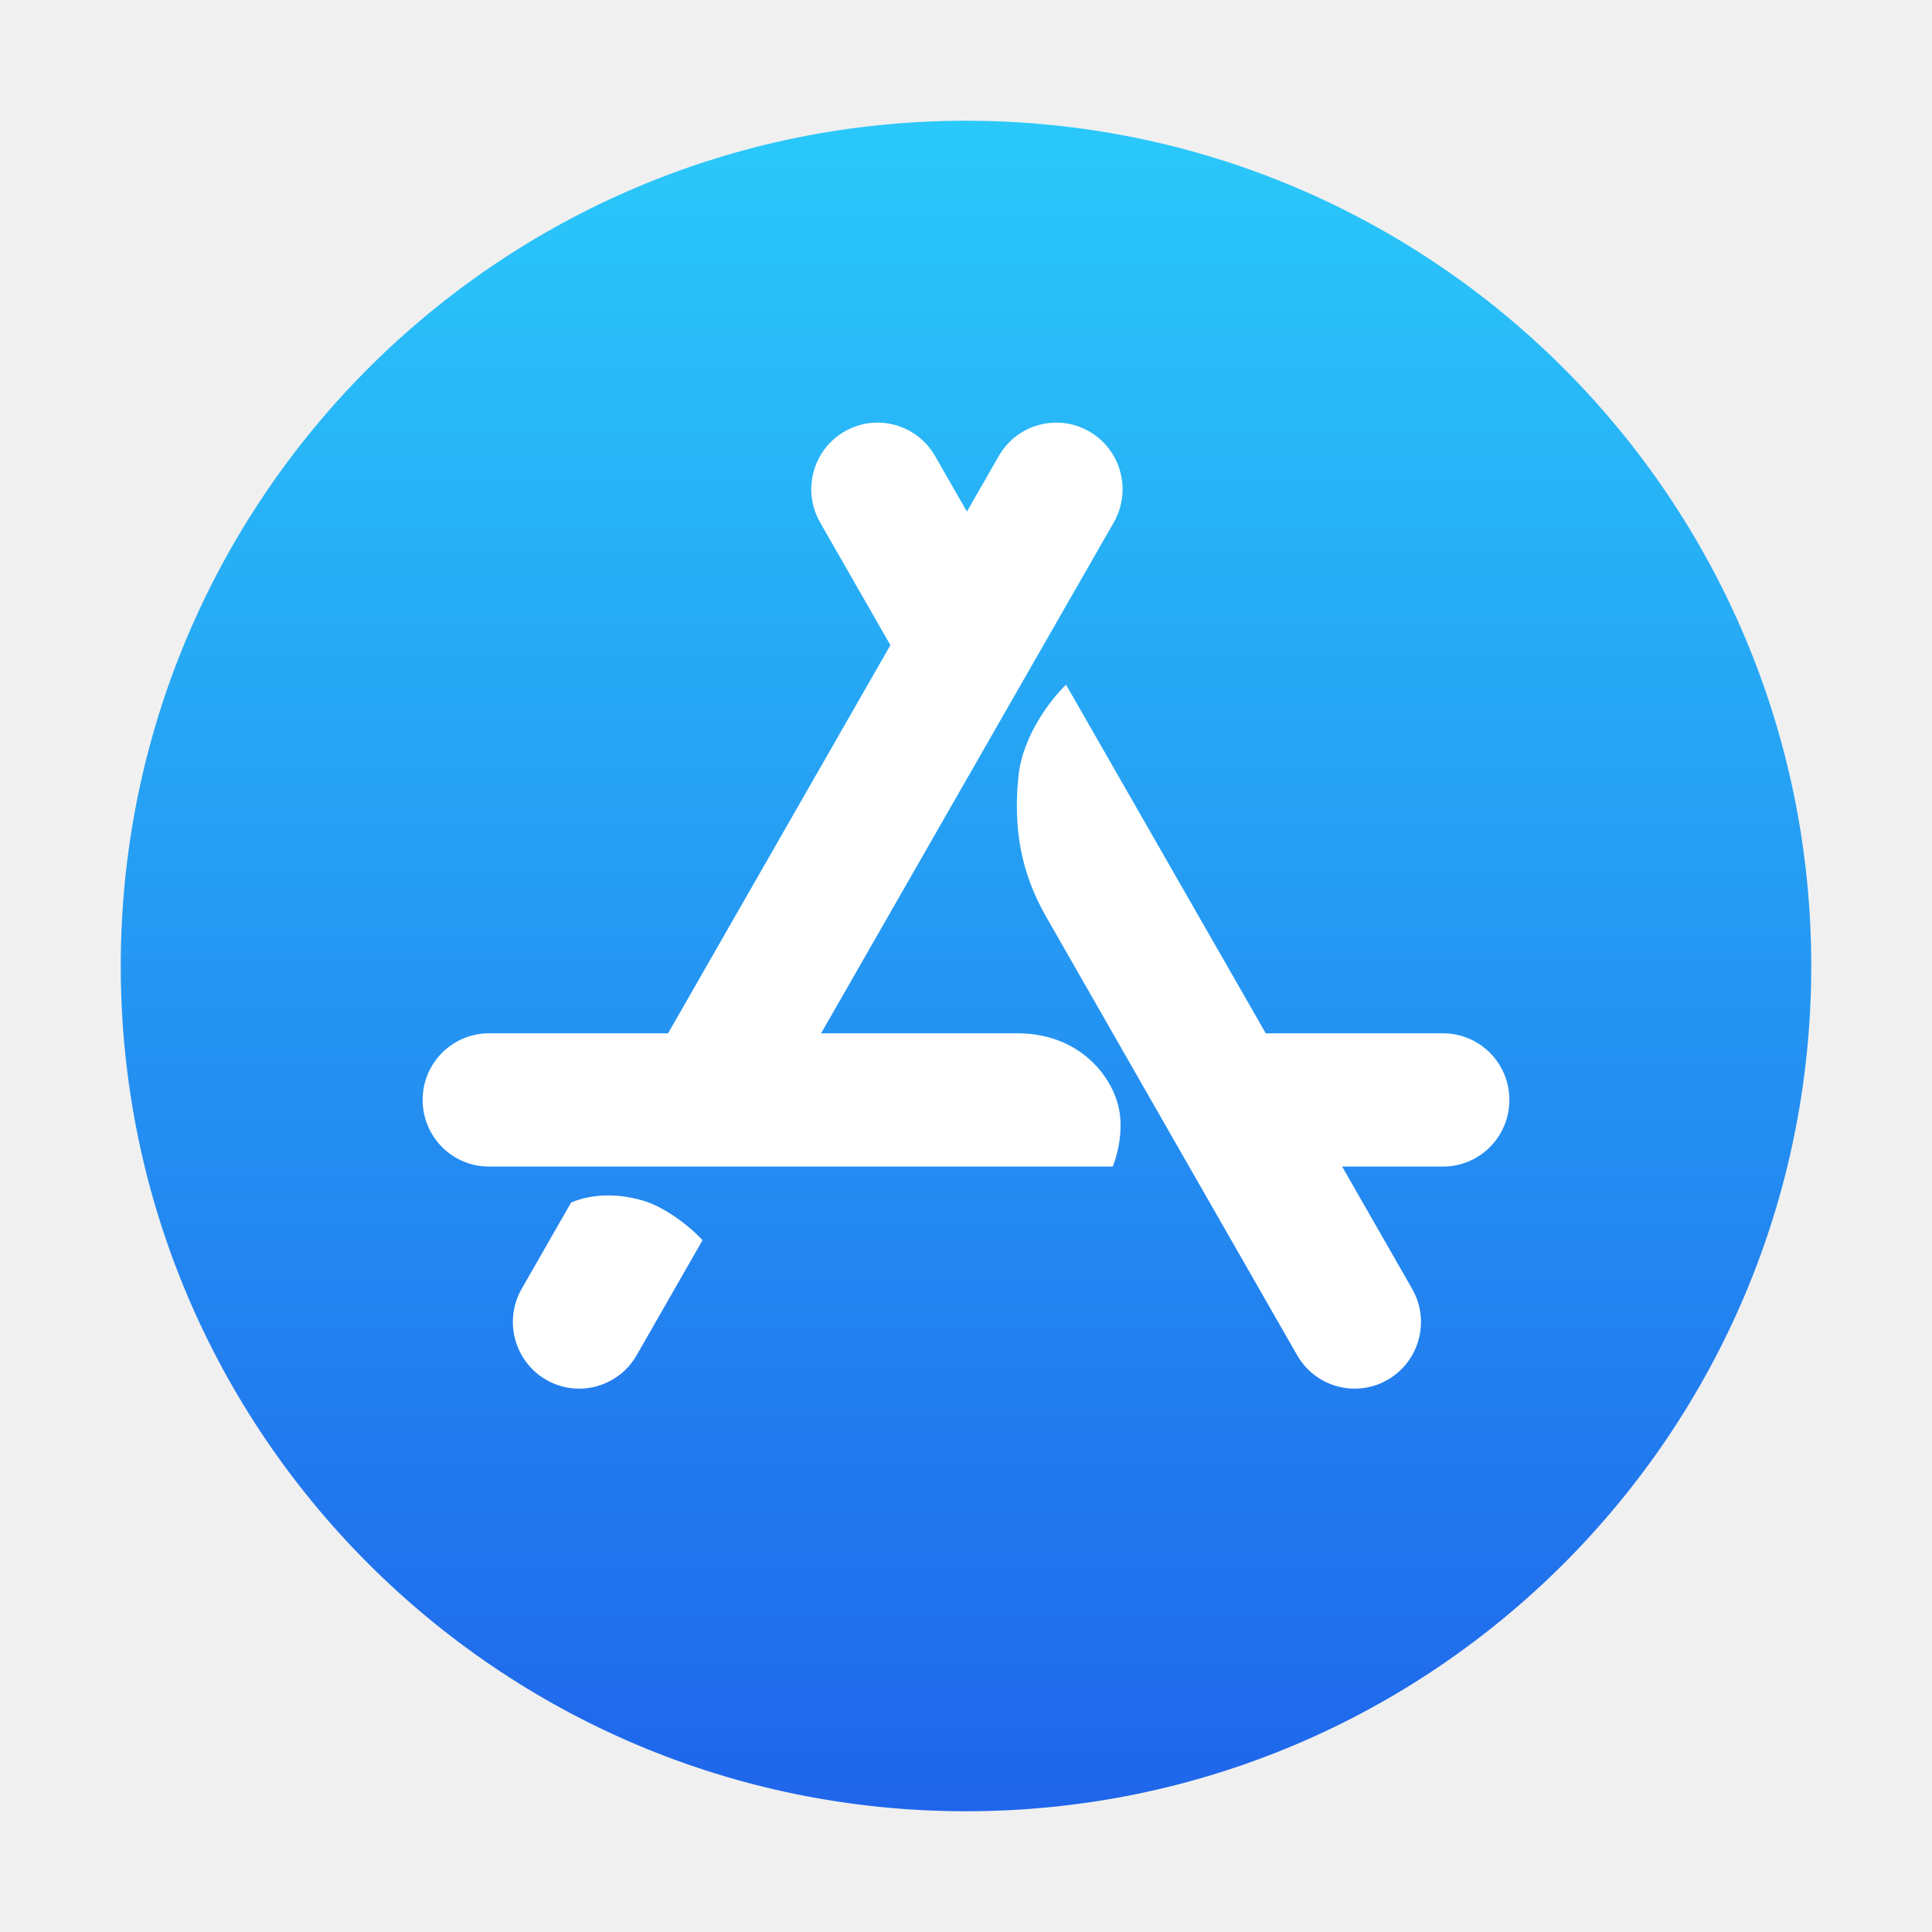
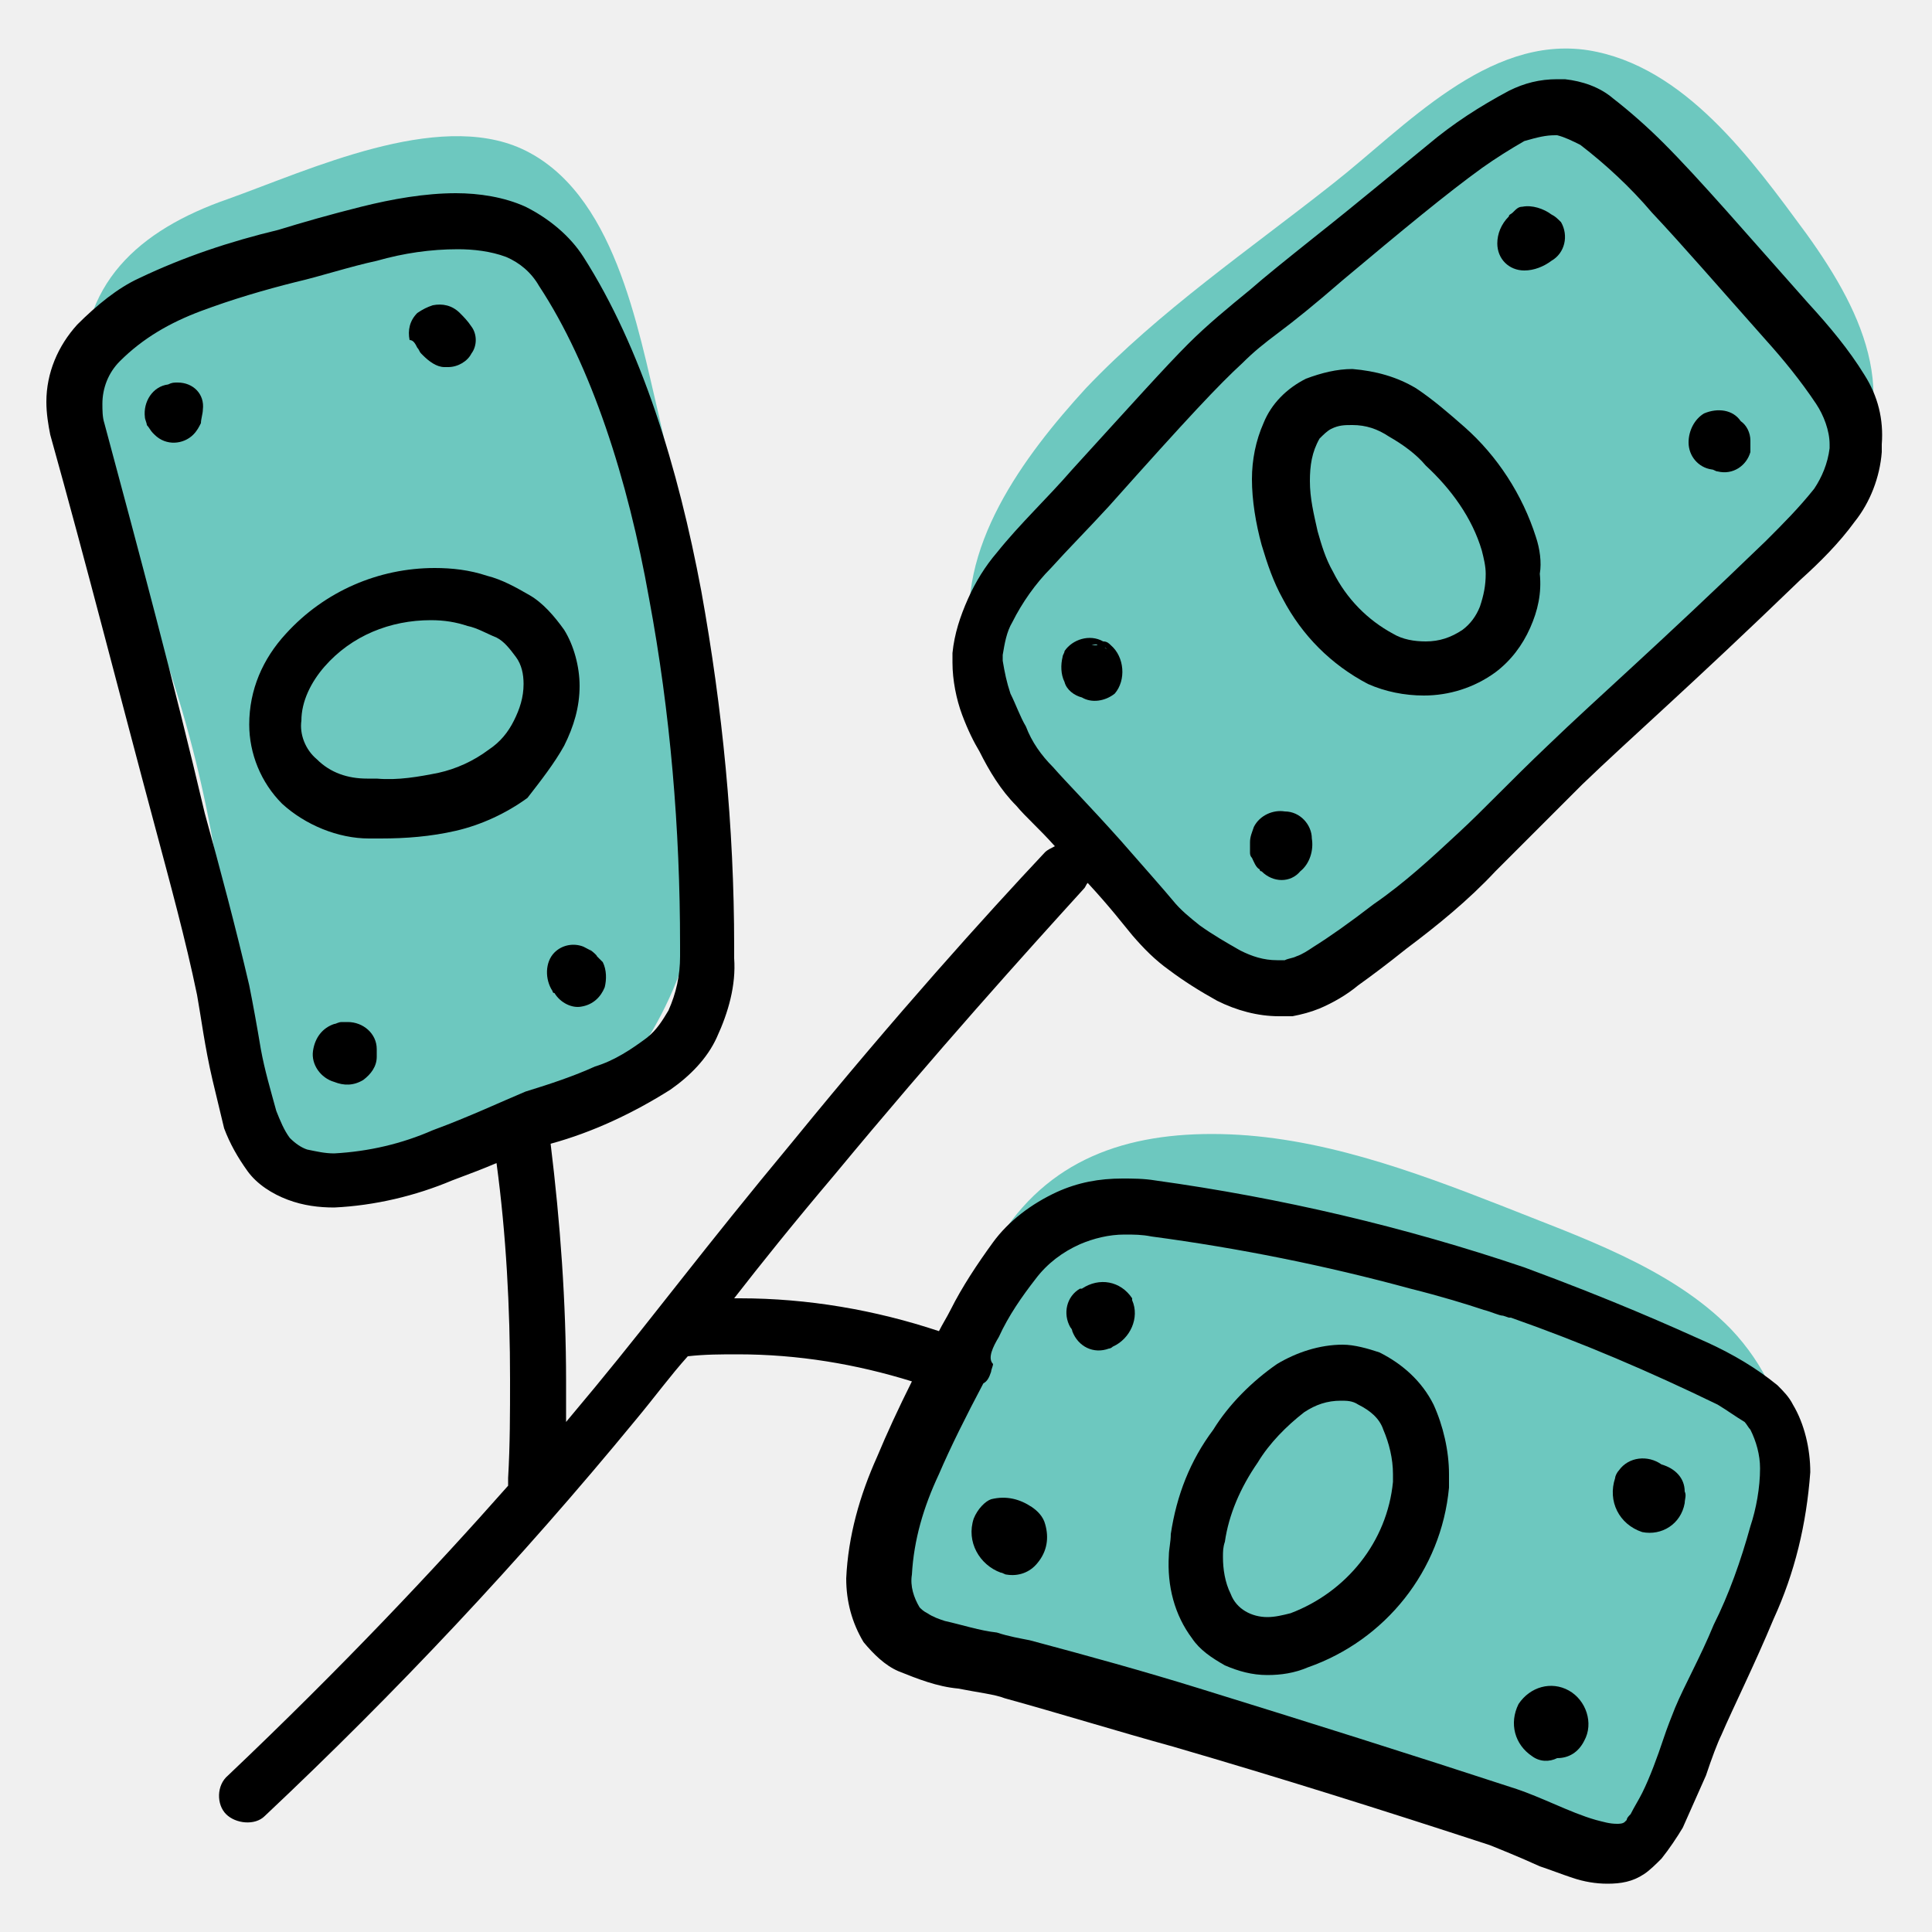
- <svg xmlns="http://www.w3.org/2000/svg" width="800px" height="800px" viewBox="0 0 32 32" fill="none">
-   <circle cx="16" cy="16" r="14" fill="url(#paint0_linear_87_8317)" />
-   <path d="M18.447 8.654C18.749 8.126 18.569 7.451 18.043 7.147C17.517 6.843 16.846 7.025 16.543 7.553L16.015 8.474L15.488 7.553C15.185 7.025 14.513 6.843 13.988 7.147C13.462 7.451 13.281 8.126 13.584 8.654L14.748 10.686L11.065 17.115H8.098C7.492 17.115 7 17.609 7 18.218C7 18.828 7.492 19.322 8.098 19.322H18.432C18.523 19.082 18.618 18.672 18.517 18.295C18.364 17.728 17.8 17.115 16.854 17.115H13.6L18.447 8.654Z" fill="white" />
-   <path d="M11.636 20.542C11.449 20.333 11.029 19.999 10.661 19.889C10.1 19.721 9.674 19.826 9.459 19.918L8.641 21.346C8.339 21.874 8.52 22.549 9.045 22.853C9.571 23.157 10.242 22.975 10.545 22.447L11.636 20.542Z" fill="white" />
-   <path d="M22.23 19.322H23.902C24.508 19.322 25 18.828 25 18.218C25 17.609 24.508 17.115 23.902 17.115H20.965L17.657 11.341C17.412 11.576 16.941 12.175 16.869 12.854C16.778 13.728 16.915 14.464 17.327 15.184C18.712 17.606 20.099 20.026 21.485 22.447C21.788 22.975 22.459 23.157 22.985 22.853C23.511 22.549 23.692 21.874 23.389 21.346L22.23 19.322Z" fill="white" />
-   <defs>
-     <linearGradient id="paint0_linear_87_8317" x1="16" y1="2" x2="16" y2="30" gradientUnits="userSpaceOnUse">
-       <stop stop-color="#2AC9FA" />
-       <stop offset="1" stop-color="#1F65EB" />
-     </linearGradient>
-   </defs>
+ <svg xmlns="http://www.w3.org/2000/svg" width="800px" height="800px" viewBox="0 0 100 100" id="Layer_1" version="1.1" xml:space="preserve">
+   <style type="text/css">
+ 	.st0{fill:#6DC8BF;}
+ 	.st1{fill:none;}
+ </style>
+   <g>
+     <g id="fill">
+       <path class="st0" d="M36.7,38.4c-0.4-5.7-1.3-11.3-2.6-16.9C33,16.9,31.8,9.9,27,7.7c-4.4-2-11,1.1-15.2,2.6    c-4.6,1.6-7.8,4.4-7.5,9.6c0.3,5.3,3.3,10.8,4.8,15.8c2,6.4,3,13.2,2.9,19.9c-0.1,4.1,3.7,5.7,6.8,4.8c0.8,0.5,1.8,0.8,2.7,0.7    C33.2,59.9,37.5,49.1,36.7,38.4z" />
+       <path class="st0" d="M93.5,12.1c-2.8-3.8-6.3-8.7-11.3-9.5C77,1.8,72.7,6.6,69,9.5c-4.3,3.4-9,6.6-12.8,10.6    c-3.2,3.5-6.8,8.3-5.9,13.3c1,5.3,6.4,10.8,9.5,15c1.9,2.5,5.5,3,8,1.1c0.1-0.1,0.2-0.2,0.3-0.3c0.4-0.1,0.9-0.3,1.3-0.5    c5.2-2.9,9.5-6.7,13.7-10.8c4-3.9,8.9-7.7,12.1-12.2C98.6,20.9,96.6,16.4,93.5,12.1z" />
+       <path class="st0" d="M89.6,68.8c-3.1-3.2-7.9-4.8-11.9-6.4c-4.6-1.8-9.5-3.6-14.5-3.7c-4.9-0.1-9,1.3-11.6,5.6    c-2.6,4.7-4.7,9.6-6.3,14.8c-1.3,4,2.1,6.6,5.4,6.4c0.6,0.8,1.6,1.5,2.6,1.7l17.6,4.8c4.1,1.1,9.9,4,14.1,2.1    c3.9-1.8,5.6-8.4,6.9-12.1C93.4,77.5,93.1,72.5,89.6,68.8z" />
+     </g>
+     <g id="line_copy">
+       <path class="st1" d="M50.7,71.3c-0.1,0.2-0.2,0.4-0.4,0.6c-0.9,1.7-1.7,3.3-2.3,4.7c-0.8,1.6-1.3,3.4-1.4,5.2    c0,0.6,0.1,1.2,0.4,1.7c0.1,0.1,0.2,0.2,0.4,0.3c0.3,0.2,0.6,0.3,0.9,0.4c0.9,0.3,1.8,0.5,2.7,0.6c0.6,0.1,1.2,0.2,1.7,0.4    c2.9,0.8,5.8,1.7,8.8,2.5c5.5,1.6,11,3.4,16.4,5.2c0.6,0.2,1.3,0.5,2,0.8c0.7,0.3,1.4,0.6,2.1,0.8c0.4,0.1,0.7,0.2,1.1,0.2    c0.2,0,0.3,0,0.4-0.1l0.1-0.1c0.1-0.1,0.2-0.2,0.2-0.3c0.2-0.3,0.4-0.7,0.6-1.1c0.4-0.8,0.8-1.9,1.1-2.8c0.2-0.6,0.4-1.2,0.6-1.6    c0.5-1.1,1.2-2.6,2-4.3c0.8-1.7,1.4-3.4,1.9-5.1c0.3-1,0.4-2,0.5-3c0-0.7-0.1-1.4-0.5-2c-0.1-0.2-0.2-0.3-0.3-0.4    c-0.4-0.4-0.9-0.7-1.4-0.9c-3.5-1.8-7-3.3-10.7-4.5l-0.1,0l-0.3-0.1c-0.2-0.1-0.6-0.2-1-0.3c-0.9-0.3-2.2-0.7-3.8-1.1    c-4.4-1.2-8.9-2.1-13.4-2.7c-0.4-0.1-0.9-0.1-1.4-0.1c-0.8,0-1.6,0.1-2.3,0.5c-0.9,0.4-1.7,1-2.3,1.8c-0.7,0.9-1.3,2-1.9,3l0,0    c-0.3,0.6-0.6,1.2-0.9,1.7C50.8,71,50.8,71.1,50.7,71.3z M83.6,76.6c0.3-0.8,1.2-1.3,2-1c0.2,0.1,0.3,0.1,0.4,0.2    c0.7,0.1,1.1,0.7,1.2,1.4c0.1,1-0.7,2-1.7,2.1c-0.2,0-0.4,0-0.6,0C83.9,78.9,83.3,77.8,83.6,76.6C83.6,76.7,83.6,76.6,83.6,76.6z     M78.6,88.3c0.5-0.9,1.7-1.2,2.6-0.7c0.9,0.5,1.2,1.7,0.7,2.6c-0.3,0.5-0.8,0.8-1.4,0.9c-0.4,0.2-0.9,0.2-1.3-0.1    C78.4,90.3,78.1,89.2,78.6,88.3z M60.5,79.5L60.5,79.5L60.5,79.5c0.3-1.9,1.1-3.8,2.2-5.4l0,0c0.8-1.4,2-2.5,3.3-3.4    c1-0.6,2.2-1,3.4-1c0.7,0,1.3,0.1,1.9,0.4c1.2,0.5,2.2,1.5,2.8,2.7c0.6,1.1,0.8,2.4,0.8,3.6c0,0.2,0,0.5,0,0.7v0    c-0.4,4.2-3.2,7.9-7.3,9.3c-0.7,0.2-1.4,0.4-2.1,0.4c-0.8,0-1.5-0.2-2.2-0.5c-0.7-0.3-1.2-0.8-1.7-1.4c-0.9-1.2-1.3-2.6-1.3-4.1    C60.4,80.3,60.4,79.9,60.5,79.5L60.5,79.5z M55.9,66.7c0.8-0.6,2-0.4,2.6,0.4c0,0,0,0,0,0.1c0.4,0.9,0.1,2-0.8,2.4    c0,0-0.1,0-0.1,0c-0.7,0.4-1.6,0.1-2-0.6c0-0.1-0.1-0.2-0.1-0.2c0-0.1-0.1-0.1-0.1-0.2C55,68,55.2,67.1,55.9,66.7z M53.5,78    c0.4,0.1,0.6,0.5,0.7,0.9c0.2,0.7,0,1.5-0.4,2c-0.4,0.4-1,0.7-1.6,0.6c-1.2-0.2-2-1.3-1.8-2.5c0-0.1,0-0.2,0.1-0.3    c0.1-0.5,0.5-0.9,1-1C52.2,77.4,52.9,77.5,53.5,78L53.5,78z" />
+       <path class="st1" d="M57.3,33.6C57.2,33.5,57.1,33.5,57.3,33.6L57.3,33.6z" />
+       <path class="st1" d="M56.7,33.4c0.2,0,0,0-0.2,0h0C56.6,33.4,56.7,33.4,56.7,33.4z" />
+       <path class="st1" d="M63.3,80.6c0,0.7,0.1,1.3,0.4,1.9c0.3,0.7,1.1,1.2,1.9,1.2c0.4,0,0.8-0.1,1.2-0.2c2.9-1,5-3.7,5.3-6.8    c0-0.2,0-0.3,0-0.4c0-0.8-0.2-1.6-0.5-2.3c-0.3-0.6-0.7-1-1.3-1.3c-0.3-0.1-0.6-0.2-0.9-0.2c-0.7,0-1.3,0.2-1.9,0.6    c-1,0.7-1.8,1.6-2.4,2.6l0,0c-0.9,1.2-1.5,2.6-1.8,4.1l0,0C63.3,80.1,63.3,80.4,63.3,80.6z" />
+       <path class="st1" d="M91.4,17.6c-2.4-2.7-4.3-4.9-5.9-6.6c-1.1-1.3-2.4-2.4-3.7-3.4c-0.3-0.3-0.7-0.5-1.2-0.5h-0.1    c-0.5,0-0.9,0.2-1.3,0.4c-0.8,0.4-1.5,0.8-2.2,1.4c-1.8,1.3-4.1,3.2-7.2,5.8c-1.5,1.3-2.5,2.1-3.3,2.7c-0.8,0.6-1.3,1.1-1.9,1.6    c-1.2,1.1-2.8,2.8-6.9,7.4c-1.1,1.2-2.1,2.2-3,3.2c-0.8,0.8-1.5,1.8-2,2.8c-0.3,0.5-0.4,1.1-0.5,1.7l0,0c0,0.1,0,0.2,0,0.3    c0,0.6,0.1,1.2,0.4,1.7c0.2,0.6,0.5,1.1,0.8,1.7l0,0c0.4,0.8,0.8,1.5,1.4,2.1c0.7,0.8,1.8,1.9,3.5,3.8c1.4,1.5,2.1,2.5,2.7,3.1    c0.4,0.5,0.9,0.9,1.4,1.3c0.7,0.5,1.4,0.9,2.1,1.3c0.6,0.3,1.2,0.5,1.9,0.5c0.1,0,0.3,0,0.4,0c0.2,0,0.4-0.1,0.6-0.2    c0.3-0.1,0.6-0.3,0.9-0.5c0.7-0.5,1.7-1.2,3.1-2.2c1.5-1.1,3-2.4,4.4-3.7c1.3-1.2,2.6-2.6,4.6-4.5c2.7-2.6,5.5-5,11.3-10.6    c0.9-0.8,1.7-1.7,2.5-2.7c0.5-0.6,0.8-1.3,0.8-2.1l0-0.2c0-0.8-0.3-1.5-0.7-2.1C93.2,19.7,92.4,18.6,91.4,17.6z M57.6,35.9    c-0.4,0.4-1.1,0.5-1.7,0.2c-0.4-0.1-0.8-0.4-0.9-0.8c-0.2-0.4-0.2-0.9-0.1-1.3c0.2-0.8,1-1.2,1.8-1c0.1,0,0.2,0.1,0.3,0.1    c0.1,0.1,0.2,0.2,0.4,0.2C58.2,34,58.3,35.1,57.6,35.9C57.6,35.9,57.6,35.9,57.6,35.9L57.6,35.9z M67.3,45.2c-0.6,0.6-1.5,0.6-2,0    c0,0,0-0.1-0.1-0.1c-0.2-0.2-0.3-0.4-0.4-0.6l0,0l0,0c0-0.1-0.1-0.2-0.1-0.3c0-0.1,0-0.2,0-0.1c0,0,0,0,0-0.1l0,0    c0-0.1,0-0.2,0-0.3c0-0.3,0.1-0.6,0.2-0.8c0.3-0.5,1-0.9,1.6-0.8c0.8,0,1.4,0.6,1.4,1.4C68,44.1,67.7,44.7,67.3,45.2L67.3,45.2z     M79.2,32.5c-0.4,0.9-1,1.7-1.8,2.3l0,0c-1.1,0.8-2.4,1.2-3.7,1.2c-1,0-2-0.2-2.9-0.6c-1.9-0.9-3.5-2.5-4.4-4.4l0,0    c-0.5-0.9-0.8-1.8-1.1-2.8c-0.3-1.1-0.5-2.2-0.5-3.4c0-1,0.2-2,0.6-2.9c0.4-1,1.2-1.8,2.2-2.3c0.7-0.3,1.5-0.5,2.4-0.5H70    c1.2,0,2.3,0.4,3.3,1c0.9,0.5,1.7,1.2,2.5,2c1.7,1.5,3,3.5,3.7,5.7l0,0c0.2,0.6,0.2,1.3,0.2,1.9C79.8,30.6,79.6,31.6,79.2,32.5    L79.2,32.5z M80.3,13.5c-0.4,0.3-0.9,0.4-1.4,0.5c-0.8,0-1.4-0.6-1.4-1.4c0-0.5,0.3-1,0.6-1.4c0.1-0.1,0.2-0.1,0.2-0.2    c0.1-0.1,0.3-0.2,0.5-0.3c0.5-0.1,1.1,0,1.5,0.4c0.7,0.4,0.9,1.3,0.5,2C80.6,13.3,80.5,13.4,80.3,13.5z M88.8,24.4    c-0.1,0-0.2-0.1-0.3-0.1c-0.7-0.2-1.1-0.7-1.2-1.4c0-0.6,0.3-1.2,0.8-1.5c0.6-0.4,1.4-0.2,1.9,0.4c0.3,0.2,0.5,0.6,0.5,0.9    c0,0,0,0.1,0,0.1c0,0,0,0.1,0,0.1c0.1,0.8-0.5,1.5-1.3,1.6C89.2,24.5,89,24.5,88.8,24.4L88.8,24.4z" />
+       <polygon class="st1" points="60.5,79.5 60.5,79.5 60.5,79.5   " />
+       <path class="st1" d="M73.9,24.1c-0.6-0.6-1.2-1.1-1.9-1.5C71.3,22.2,70.7,22,70,22h0c-0.4,0-0.8,0.1-1.1,0.2    c-0.2,0.1-0.4,0.3-0.6,0.5c-0.4,0.6-0.6,1.4-0.5,2.2c0,0.9,0.1,1.8,0.4,2.6c0.2,0.7,0.5,1.5,0.8,2.1l0,0c0.7,1.4,1.8,2.5,3.1,3.2    c0.5,0.2,1.1,0.4,1.7,0.4c0.7,0,1.4-0.2,1.9-0.6c0.4-0.3,0.7-0.7,0.9-1.2c0.2-0.5,0.3-1.1,0.3-1.7c0-0.4-0.1-0.8-0.2-1.2    C76.2,26.8,75.2,25.3,73.9,24.1z" />
+       <path class="st1" d="M89.2,24.3C89.2,24.3,89.1,24.3,89.2,24.3h-0.1H89.2C89.2,24.3,89.2,24.3,89.2,24.3z" />
+       <path class="st1" d="M30.9,55.2c1-0.4,1.9-0.9,2.7-1.5c0.4-0.4,0.8-0.8,1.1-1.4c0.4-0.9,0.6-1.8,0.6-2.8v0c0-0.2,0-0.4,0-0.6    c0-6-0.5-12-1.6-17.9c-1.1-6.2-3-12.1-5.7-16.2c-0.4-0.7-1-1.2-1.7-1.5c-0.8-0.3-1.6-0.5-2.5-0.4c-1.4,0-2.8,0.2-4.2,0.6    c-1.5,0.4-2.9,0.8-4.2,1.1c-1.7,0.4-3.3,0.9-4.9,1.5c-1.6,0.5-3,1.4-4.2,2.6c-0.6,0.6-0.9,1.4-0.9,2.2c0,0.3,0,0.7,0.1,1l0,0    C7.2,28.6,9,35.3,10.8,42c0.8,2.9,1.6,5.9,2.3,8.9c0.2,1,0.4,2.1,0.6,3.3c0.2,1.1,0.4,2.2,0.8,3.2c0.2,0.5,0.4,1,0.7,1.4l0,0    c0.2,0.3,0.5,0.5,0.9,0.6c0.4,0.2,0.9,0.2,1.4,0.2c1.8-0.1,3.5-0.5,5.1-1.2c1.8-0.7,3.5-1.5,4.9-2C28.6,56.1,29.8,55.6,30.9,55.2z     M10.5,21.9c-0.2,0.8-1,1.2-1.8,1c-0.2-0.1-0.4-0.2-0.6-0.4L8,22.5c-0.1-0.1-0.3-0.2-0.3-0.4l0,0c-0.4-0.7-0.1-1.6,0.6-2    c0.1-0.1,0.3-0.1,0.4-0.1c0.1-0.1,0.3-0.1,0.5-0.1c0.8,0,1.4,0.6,1.4,1.4C10.6,21.5,10.6,21.7,10.5,21.9z M30.9,49.4    c0.1,0.1,0.2,0.2,0.3,0.3c0.2,0.4,0.3,0.9,0.1,1.3c-0.2,0.6-0.6,1-1.2,1c-0.6,0.1-1.1-0.2-1.4-0.7c0,0,0-0.1-0.1-0.1    c-0.5-0.6-0.5-1.4,0.1-2c0.4-0.4,1-0.5,1.5-0.3c0.2,0.1,0.3,0.1,0.5,0.3c0,0,0,0,0,0C30.2,48.9,30.9,49.4,30.9,49.4z M21.7,16    c0.2-0.2,0.5-0.3,0.8-0.4c0.5-0.1,1,0,1.4,0.4c0.2,0.2,0.4,0.5,0.6,0.7c0.3,0.4,0.3,1,0,1.4c-0.3,0.4-0.7,0.7-1.2,0.7H23    c-0.4,0-0.8-0.3-1.1-0.6c0,0,0,0-0.1-0.1c-0.1-0.1-0.2-0.2-0.2-0.3c-0.1-0.2-0.2-0.3-0.3-0.5C21.2,16.9,21.3,16.4,21.7,16z     M19.5,54.7c0,0.5-0.3,1-0.7,1.2c-0.4,0.3-1,0.3-1.5,0.1c-0.7-0.2-1.2-0.8-1.1-1.6c0-0.6,0.4-1.2,1.1-1.4c0.2,0,0.3-0.1,0.4-0.1    c0.8-0.2,1.6,0.3,1.8,1c0,0.1,0,0.2,0,0.3C19.5,54.4,19.5,54.6,19.5,54.7z M27.1,41.1c-1.1,0.8-2.3,1.4-3.7,1.7    c-1.3,0.3-2.6,0.4-3.9,0.4c-0.2,0-0.4,0-0.6,0c-1.7,0-3.3-0.6-4.5-1.8c-1.1-1.1-1.7-2.6-1.7-4.1c0-1.7,0.7-3.4,1.9-4.7l0,0    c2-2.2,4.8-3.4,7.7-3.4c0.9,0,1.8,0.1,2.7,0.4c0.8,0.2,1.5,0.6,2.2,1c0.7,0.5,1.4,1.1,1.8,1.8c0.5,0.9,0.8,1.9,0.8,2.9    c0,1.1-0.3,2.2-0.8,3.1C28.7,39.5,28,40.4,27.1,41.1L27.1,41.1z" />
+       <path class="st1" d="M25.7,33c-0.5-0.3-0.9-0.5-1.5-0.6c-0.6-0.2-1.3-0.3-1.9-0.3c-2.1,0-4.1,0.9-5.5,2.4l-1.1-1l1.1,1    c-0.7,0.7-1.1,1.7-1.2,2.8c0,0.8,0.3,1.5,0.8,2c0.7,0.6,1.7,1,2.6,1c0.2,0,0.3,0,0.5,0c1.1,0,2.1-0.1,3.2-0.3    c0.9-0.2,1.8-0.6,2.6-1.2c0.5-0.4,1-0.9,1.3-1.5c0.3-0.6,0.5-1.2,0.5-1.8c0-0.5-0.1-1-0.4-1.4C26.4,33.6,26.1,33.3,25.7,33z" />
+       <polygon class="st1" points="18.9,53.8 18.9,53.8 18.9,53.8   " />
+       <path d="M96.5,19.4c-0.8-1.3-1.8-2.5-2.9-3.7c-3.2-3.6-5.6-6.4-7.5-8.3c-0.8-0.8-1.7-1.6-2.6-2.3c-0.7-0.6-1.6-0.9-2.5-1    c-0.1,0-0.2,0-0.4,0c-0.9,0-1.7,0.2-2.5,0.6c-1.5,0.8-2.9,1.7-4.2,2.8c-1.6,1.3-3.5,2.9-5.9,4.8c-1.5,1.2-2.5,2-3.3,2.7    c-1.1,0.9-2.2,1.8-3.2,2.8c-1.2,1.2-2.9,3.1-6,6.5c-1.3,1.5-2.7,2.8-3.9,4.3c-0.6,0.7-1.1,1.5-1.5,2.4c-0.4,0.9-0.7,1.8-0.8,2.8    l0,0c0,0.2,0,0.3,0,0.5c0,0.9,0.2,1.9,0.5,2.7c0.3,0.8,0.6,1.4,0.9,1.9l0,0c0.5,1,1.1,2,1.9,2.8c0.5,0.6,1.2,1.2,2,2.1    c-0.2,0.1-0.4,0.2-0.5,0.3c-3.1,3.3-7.7,8.4-13,14.9c-4.9,5.9-7,8.8-10.3,12.8c-0.5,0.6-1,1.2-1.5,1.8c0-0.7,0-1.4,0-2.1    c0-4.1-0.3-8.2-0.8-12.3c2.2-0.6,4.3-1.6,6.2-2.8c1-0.7,1.9-1.6,2.4-2.7c0.6-1.3,1-2.7,0.9-4.1l0,0c0-0.2,0-0.4,0-0.6    c0-6.2-0.6-12.3-1.7-18.4c-1.2-6.4-3.1-12.6-6.1-17.3c-0.7-1.1-1.8-2-3-2.6c-1.1-0.5-2.4-0.7-3.6-0.7c-1.6,0-3.3,0.3-4.9,0.7    c-1.6,0.4-3,0.8-4.3,1.2c-2.5,0.6-4.9,1.4-7.2,2.5C6.1,14.9,5,15.8,4,16.8c-1,1.1-1.6,2.5-1.6,4c0,0.6,0.1,1.2,0.2,1.7l1.4-0.4    l-1.4,0.4C4.5,29.3,6.2,36,8,42.7c0.8,3,1.6,5.9,2.2,8.8c0.2,1.1,0.4,2.7,0.8,4.4c0.2,0.8,0.4,1.7,0.6,2.5    c0.3,0.8,0.7,1.5,1.2,2.2c0.5,0.7,1.3,1.2,2.1,1.5c0.8,0.3,1.6,0.4,2.4,0.4c2.1-0.1,4.2-0.6,6.1-1.4c0.8-0.3,1.6-0.6,2.3-0.9    c0.5,3.7,0.7,7.5,0.7,11.2c0,1.7,0,3.4-0.1,5.1c0,0.1,0,0.3,0,0.4c-3.8,4.3-8.6,9.4-14.5,15c-0.6,0.5-0.6,1.5-0.1,2s1.5,0.6,2,0.1    l0,0l0,0c6.8-6.4,13.2-13.2,19.2-20.5c1-1.2,1.8-2.3,2.7-3.3h0c0.9-0.1,1.7-0.1,2.6-0.1c3.1,0,6.1,0.5,9,1.4    c-0.7,1.4-1.3,2.7-1.8,3.9c-0.9,2-1.5,4.1-1.6,6.3c0,1.2,0.3,2.3,0.9,3.3c0.5,0.6,1.1,1.2,1.8,1.5c1,0.4,2,0.8,3.1,0.9    c1,0.2,1.9,0.3,2.4,0.5c2.9,0.8,5.8,1.7,8.7,2.5c5.5,1.6,10.9,3.3,16.4,5.1c0.5,0.2,1.5,0.6,2.6,1.1c0.6,0.2,1.1,0.4,1.7,0.6    c0.6,0.2,1.2,0.3,1.8,0.3c0.7,0,1.3-0.1,1.9-0.5c0.3-0.2,0.6-0.5,0.9-0.8c0.4-0.5,0.8-1.1,1.1-1.6c0.4-0.9,0.8-1.8,1.2-2.7    c0.3-0.9,0.6-1.7,0.8-2.1c0.6-1.4,1.7-3.6,2.7-6c1.1-2.4,1.7-4.9,1.9-7.6c0-1.2-0.3-2.5-0.9-3.5c-0.2-0.4-0.5-0.7-0.8-1    c-1.1-0.9-2.3-1.6-3.6-2.2c-2-0.9-4.9-2.2-9.5-3.9c-6.2-2.1-12.6-3.6-19.1-4.5c-0.6-0.1-1.2-0.1-1.7-0.1c-1.2,0-2.3,0.2-3.4,0.7    c-1.3,0.6-2.5,1.5-3.3,2.6c-0.8,1.1-1.6,2.3-2.2,3.5l1.3,0.7l-1.3-0.7c-0.2,0.4-0.4,0.7-0.6,1.1c-3.3-1.1-6.8-1.7-10.3-1.7    c-0.1,0-0.2,0-0.3,0c1.4-1.8,3-3.8,5.2-6.4c5.3-6.4,9.9-11.5,12.9-14.8c0.1-0.1,0.1-0.2,0.2-0.3c1.2,1.3,1.8,2.1,2.3,2.7    c0.6,0.7,1.2,1.3,1.9,1.8c0.8,0.6,1.6,1.1,2.5,1.6c1,0.5,2.1,0.8,3.2,0.8c0.2,0,0.5,0,0.7,0c0.5-0.1,0.9-0.2,1.4-0.4    c0.7-0.3,1.4-0.7,2-1.2c0.7-0.5,1.5-1.1,2.5-1.9c1.6-1.2,3.2-2.5,4.6-4c1.3-1.3,2.6-2.6,4.5-4.5c2.6-2.5,5.5-5,11.3-10.6    c1-0.9,2-1.9,2.8-3c0.8-1,1.3-2.3,1.4-3.6l0,0c0-0.1,0-0.3,0-0.4C97.5,21.7,97.2,20.5,96.5,19.4z M22.4,58.5    c-1.6,0.7-3.3,1.1-5.1,1.2c-0.5,0-0.9-0.1-1.4-0.2c-0.3-0.1-0.6-0.3-0.9-0.6l0,0c-0.3-0.4-0.5-0.9-0.7-1.4    c-0.3-1.1-0.6-2.1-0.8-3.2c-0.2-1.2-0.4-2.3-0.6-3.3c-0.7-3-1.5-6-2.3-8.9C9,35.3,7.2,28.6,5.4,21.9l0,0c-0.1-0.3-0.1-0.7-0.1-1    c0-0.8,0.3-1.6,0.9-2.2c1.2-1.2,2.6-2,4.2-2.6c1.6-0.6,3.3-1.1,4.9-1.5c1.3-0.3,2.8-0.8,4.2-1.1c1.4-0.4,2.8-0.6,4.2-0.6    c0.8,0,1.7,0.1,2.5,0.4c0.7,0.3,1.3,0.8,1.7,1.5c2.7,4.1,4.6,10,5.7,16.2c1.1,5.9,1.6,11.9,1.6,17.9c0,0.2,0,0.4,0,0.6v0    c0,1-0.2,1.9-0.6,2.8c-0.3,0.5-0.6,1-1.1,1.4c-0.8,0.6-1.7,1.2-2.7,1.5c-1.1,0.5-2.3,0.9-3.6,1.3C26,57,24.3,57.8,22.4,58.5z     M51.7,69.2c0.5-1.1,1.2-2.1,1.9-3c0.6-0.8,1.4-1.4,2.3-1.8c0.7-0.3,1.5-0.5,2.3-0.5c0.5,0,0.9,0,1.4,0.1c4.5,0.6,9,1.5,13.4,2.7    c1.6,0.4,2.9,0.8,3.8,1.1c0.4,0.1,0.8,0.3,1,0.3l0.3,0.1l0.1,0c3.7,1.3,7.2,2.8,10.7,4.5c0.5,0.3,0.9,0.6,1.4,0.9    c0.1,0.1,0.2,0.3,0.3,0.4c0.3,0.6,0.5,1.3,0.5,2c0,1-0.2,2.1-0.5,3c-0.5,1.8-1.1,3.5-1.9,5.1c-0.7,1.7-1.5,3.1-2,4.3    c-0.2,0.5-0.4,1-0.6,1.6c-0.3,0.9-0.7,2-1.1,2.8c-0.2,0.4-0.4,0.7-0.6,1.1c-0.1,0.1-0.2,0.2-0.2,0.3l-0.1,0.1    c-0.1,0.1-0.3,0.1-0.4,0.1c-0.4,0-0.7-0.1-1.1-0.2c-0.7-0.2-1.4-0.5-2.1-0.8c-0.7-0.3-1.4-0.6-2-0.8c-5.5-1.8-10.9-3.5-16.4-5.2    c-2.9-0.9-5.8-1.7-8.8-2.5c-0.5-0.1-1.1-0.2-1.7-0.4c-0.9-0.1-1.8-0.4-2.7-0.6c-0.3-0.1-0.6-0.2-0.9-0.4c-0.2-0.1-0.3-0.2-0.4-0.3    c-0.3-0.5-0.5-1.1-0.4-1.7c0.1-1.8,0.6-3.5,1.4-5.2c0.6-1.4,1.4-3,2.3-4.7c0.2-0.1,0.3-0.3,0.4-0.6c0-0.1,0.1-0.3,0.1-0.4    C51.1,70.3,51.4,69.7,51.7,69.2L51.7,69.2z M94.7,23.2c-0.1,0.8-0.4,1.5-0.8,2.1c-0.8,1-1.6,1.8-2.5,2.7c-5.8,5.6-8.6,8-11.3,10.6    c-2,1.9-3.3,3.3-4.6,4.5c-1.4,1.3-2.8,2.6-4.4,3.7c-1.3,1-2.3,1.7-3.1,2.2c-0.3,0.2-0.6,0.4-0.9,0.5c-0.2,0.1-0.4,0.1-0.6,0.2    c-0.1,0-0.3,0-0.4,0c-0.7,0-1.3-0.2-1.9-0.5c-0.7-0.4-1.4-0.8-2.1-1.3c-0.5-0.4-1-0.8-1.4-1.3c-0.5-0.6-1.3-1.5-2.7-3.1    c-1.7-1.9-2.8-3-3.5-3.8c-0.6-0.6-1.1-1.3-1.4-2.1l0,0c-0.3-0.5-0.5-1.1-0.8-1.7c-0.2-0.6-0.3-1.1-0.4-1.7c0-0.1,0-0.2,0-0.3l0,0    c0.1-0.6,0.2-1.2,0.5-1.7c0.5-1,1.2-2,2-2.8c0.9-1,1.9-2,3-3.2c4.1-4.6,5.7-6.3,6.9-7.4c0.6-0.6,1.1-1,1.9-1.6    c0.8-0.6,1.8-1.4,3.3-2.7c3.1-2.6,5.4-4.5,7.2-5.8c0.7-0.5,1.5-1,2.2-1.4C79.6,7.1,80,7,80.5,7h0.1c0.4,0.1,0.8,0.3,1.2,0.5    c1.3,1,2.6,2.2,3.7,3.5c1.6,1.7,3.5,3.9,5.9,6.6c0.9,1,1.8,2.1,2.6,3.3c0.4,0.6,0.7,1.4,0.7,2.1L94.7,23.2z" />
+       <polygon points="12.8,60.6 12.8,60.6 12.8,60.6   " />
+       <polygon points="35.6,70.2 35.6,70.2 35.6,70.2   " />
+       <path d="M29.2,38.6c0.5-1,0.8-2,0.8-3.1c0-1-0.3-2.1-0.8-2.9c-0.5-0.7-1.1-1.4-1.8-1.8c-0.7-0.4-1.4-0.8-2.2-1    c-0.9-0.3-1.8-0.4-2.7-0.4c-2.9,0-5.7,1.2-7.7,3.4l0,0c-1.2,1.3-1.9,2.9-1.9,4.7c0,1.5,0.6,3,1.7,4.1c1.2,1.1,2.9,1.8,4.5,1.8    c0.2,0,0.4,0,0.6,0c1.3,0,2.6-0.1,3.9-0.4c1.3-0.3,2.6-0.9,3.7-1.7l0,0C28,40.4,28.7,39.5,29.2,38.6z M26.6,37.3    c-0.3,0.6-0.7,1.1-1.3,1.5c-0.8,0.6-1.7,1-2.6,1.2c-1,0.2-2.1,0.4-3.2,0.3c-0.2,0-0.3,0-0.5,0c-1,0-1.9-0.3-2.6-1    c-0.6-0.5-0.9-1.3-0.8-2c0-1,0.5-2,1.2-2.8l-1.1-1l1.1,1c1.4-1.6,3.4-2.4,5.5-2.4c0.7,0,1.3,0.1,1.9,0.3c0.5,0.1,1,0.4,1.5,0.6    c0.4,0.2,0.7,0.6,1,1c0.3,0.4,0.4,0.9,0.4,1.4C27.1,36.1,26.9,36.7,26.6,37.3z" />
+       <path d="M79.5,27.8c-0.7-2.2-2-4.2-3.7-5.7c-0.8-0.7-1.6-1.4-2.5-2c-1-0.6-2.1-0.9-3.3-1H70c-0.8,0-1.6,0.2-2.4,0.5    c-1,0.5-1.8,1.3-2.2,2.3c-0.4,0.9-0.6,1.9-0.6,2.9c0,1.1,0.2,2.3,0.5,3.4c0.3,1,0.6,1.9,1.1,2.8l0,0c1,1.9,2.5,3.4,4.4,4.4    c0.9,0.4,1.9,0.6,2.9,0.6c1.3,0,2.6-0.4,3.7-1.2l0,0c0.8-0.6,1.4-1.4,1.8-2.3c0.4-0.9,0.6-1.8,0.5-2.8    C79.8,29.1,79.7,28.4,79.5,27.8L79.5,27.8z M76.6,31.4c-0.2,0.5-0.5,0.9-0.9,1.2c-0.6,0.4-1.2,0.6-1.9,0.6c-0.6,0-1.2-0.1-1.7-0.4    c-1.3-0.7-2.4-1.8-3.1-3.2l0,0c-0.4-0.7-0.6-1.4-0.8-2.1c-0.2-0.9-0.4-1.7-0.4-2.6c0-0.8,0.1-1.5,0.5-2.2c0.2-0.2,0.4-0.4,0.6-0.5    c0.4-0.2,0.7-0.2,1.1-0.2h0c0.7,0,1.3,0.2,1.9,0.6c0.7,0.4,1.4,0.9,1.9,1.5c1.3,1.2,2.4,2.7,2.9,4.4c0.1,0.4,0.2,0.8,0.2,1.2    C76.9,30.3,76.8,30.8,76.6,31.4z" />
+       <path d="M61.7,84.8c0.4,0.6,1,1,1.7,1.4c0.7,0.3,1.4,0.5,2.2,0.5c0.7,0,1.4-0.1,2.1-0.4c4-1.4,6.9-5,7.3-9.3v0c0-0.2,0-0.4,0-0.7    c0-1.2-0.3-2.5-0.8-3.6c-0.6-1.2-1.6-2.1-2.8-2.7c-0.6-0.2-1.3-0.4-1.9-0.4c-1.2,0-2.4,0.4-3.4,1c-1.3,0.9-2.5,2.1-3.3,3.4l0,0    c-1.2,1.6-1.9,3.4-2.2,5.4l0,0c0,0.4-0.1,0.8-0.1,1.1C60.4,82.1,60.8,83.6,61.7,84.8z M65.1,75.7L65.1,75.7c0.6-1,1.5-1.9,2.4-2.6    c0.6-0.4,1.2-0.6,1.9-0.6c0.3,0,0.6,0,0.9,0.2c0.6,0.3,1.1,0.7,1.3,1.3c0.3,0.7,0.5,1.5,0.5,2.3c0,0.1,0,0.3,0,0.4    c-0.3,3.1-2.4,5.7-5.3,6.8c-0.4,0.1-0.8,0.2-1.2,0.2c-0.8,0-1.6-0.4-1.9-1.2c-0.3-0.6-0.4-1.3-0.4-1.9c0-0.3,0-0.5,0.1-0.8l0,0    C63.6,78.4,64.2,77,65.1,75.7z" />
+       <polygon points="60.5,79.5 60.5,79.5 60.5,79.5   " />
+       <path d="M50.4,78.6c-0.4,1.2,0.3,2.4,1.4,2.8c0.1,0,0.2,0.1,0.3,0.1c0.6,0.1,1.2-0.1,1.6-0.6c0.5-0.6,0.6-1.3,0.4-2    c-0.1-0.4-0.4-0.7-0.7-0.9c-0.6-0.4-1.3-0.6-2.1-0.4C51,77.7,50.6,78.1,50.4,78.6z" />
+       <path d="M55.5,68.9c0.3,0.8,1.1,1.2,1.9,0.9c0.1,0,0.2-0.1,0.2-0.1c0.9-0.4,1.4-1.5,1-2.4c0,0,0-0.1,0-0.1    c-0.6-0.9-1.7-1.1-2.6-0.5c0,0,0,0-0.1,0c-0.7,0.4-0.9,1.3-0.5,2C55.4,68.7,55.5,68.8,55.5,68.9z" />
+       <path d="M79.3,90.9c0.4,0.3,0.9,0.3,1.3,0.1c0.6,0,1.1-0.3,1.4-0.9c0.5-0.9,0.1-2.1-0.8-2.6c-0.9-0.5-2-0.2-2.6,0.7    C78.1,89.2,78.4,90.3,79.3,90.9z" />
+       <path d="M85,79.3c1,0.2,2-0.4,2.2-1.5c0-0.2,0.1-0.4,0-0.6c0-0.7-0.5-1.2-1.2-1.4c-0.7-0.5-1.7-0.4-2.2,0.3    c-0.1,0.1-0.2,0.3-0.2,0.4C83.2,77.7,83.8,78.9,85,79.3C84.9,79.3,85,79.3,85,79.3z" />
+       <path d="M66.5,42c-0.6-0.1-1.3,0.2-1.6,0.8c-0.1,0.3-0.2,0.5-0.2,0.8c0,0.1,0,0.2,0,0.3l0,0c0,0,0,0,0,0.1c0-0.1,0,0,0,0.1    c0,0.1,0,0.2,0.1,0.3l0,0l0,0c0.1,0.2,0.2,0.5,0.4,0.6c0,0,0,0.1,0.1,0.1c0.6,0.6,1.5,0.6,2,0c0.5-0.4,0.7-1.1,0.6-1.7    C67.9,42.7,67.3,42,66.5,42z" />
+       <path d="M57.5,33.4c-0.1-0.1-0.2-0.2-0.4-0.2c-0.7-0.4-1.6-0.1-2,0.5C55.1,33.8,55,33.9,55,34c-0.1,0.4-0.1,0.9,0.1,1.3    c0.1,0.4,0.5,0.7,0.9,0.8c0.5,0.3,1.2,0.2,1.7-0.2C58.3,35.2,58.2,34,57.5,33.4C57.5,33.4,57.5,33.4,57.5,33.4L57.5,33.4z     M57.3,33.6L57.3,33.6C57.1,33.5,57.2,33.5,57.3,33.6L57.3,33.6z M56.7,33.4c-0.1,0-0.1,0-0.2,0h0C56.8,33.3,56.9,33.4,56.7,33.4    L56.7,33.4z" />
+       <path d="M80.3,11.1c-0.4-0.3-1-0.5-1.5-0.4c-0.2,0-0.3,0.1-0.5,0.3c-0.1,0.1-0.2,0.1-0.2,0.2c-0.4,0.4-0.6,0.9-0.6,1.4    c0,0.8,0.6,1.4,1.4,1.4c0.5,0,1-0.2,1.4-0.5c0.7-0.4,0.9-1.3,0.5-2C80.6,11.3,80.5,11.2,80.3,11.1z" />
+       <path d="M90.6,22.8C90.6,22.8,90.6,22.7,90.6,22.8c0-0.4-0.2-0.8-0.5-1c-0.4-0.6-1.2-0.7-1.9-0.4c-0.5,0.3-0.8,0.9-0.8,1.5    c0,0.7,0.5,1.3,1.2,1.4c0.1,0,0.2,0.1,0.3,0.1c0.8,0.2,1.5-0.3,1.7-1C90.6,23.2,90.6,23.1,90.6,22.8    C90.6,22.9,90.6,22.8,90.6,22.8z M89.1,24.3C89.1,24.3,89.2,24.3,89.1,24.3C89.2,24.3,89.2,24.3,89.1,24.3L89.1,24.3L89.1,24.3z" />
+       <path d="M9.2,19.8c-0.2,0-0.3,0-0.5,0.1c-0.8,0.1-1.3,0.9-1.2,1.7c0,0.1,0.1,0.3,0.1,0.4l0,0c0.1,0.1,0.2,0.3,0.3,0.4l0.1,0.1    c0.6,0.6,1.5,0.5,2,0c0.2-0.2,0.3-0.4,0.4-0.6c0-0.2,0.1-0.5,0.1-0.7C10.6,20.4,10,19.8,9.2,19.8z" />
+       <path d="M21.6,18c0.1,0.1,0.1,0.2,0.2,0.3c0,0,0,0,0.1,0.1c0.3,0.3,0.7,0.6,1.1,0.6h0.2c0.5,0,1-0.3,1.2-0.7c0.3-0.4,0.3-1,0-1.4    c-0.2-0.3-0.4-0.5-0.6-0.7c-0.4-0.4-0.9-0.5-1.4-0.4c-0.3,0.1-0.5,0.2-0.8,0.4c-0.4,0.4-0.5,0.9-0.4,1.4    C21.4,17.6,21.5,17.8,21.6,18z" />
+       <path d="M17.7,52.9c-0.2,0-0.3,0.1-0.4,0.1c-0.6,0.2-1,0.7-1.1,1.4c-0.1,0.7,0.4,1.4,1.1,1.6c0.5,0.2,1,0.2,1.5-0.1    c0.4-0.3,0.7-0.7,0.7-1.2c0-0.1,0-0.2,0-0.4c0-0.8-0.7-1.4-1.5-1.4C17.9,52.9,17.8,52.9,17.7,52.9z M18.9,53.8L18.9,53.8    L18.9,53.8z" />
+       <path d="M30.7,49.3c-0.1-0.1-0.3-0.2-0.5-0.3c-0.5-0.2-1.1-0.1-1.5,0.3c-0.5,0.5-0.5,1.4-0.1,2c0,0,0,0.1,0.1,0.1    c0.3,0.5,0.9,0.8,1.4,0.7c0.6-0.1,1-0.5,1.2-1c0.1-0.4,0.1-0.9-0.1-1.3c-0.1-0.1-0.2-0.2-0.3-0.3C30.9,49.4,30.2,48.9,30.7,49.3    C30.7,49.3,30.7,49.3,30.7,49.3z" />
+     </g>
+   </g>
</svg>
